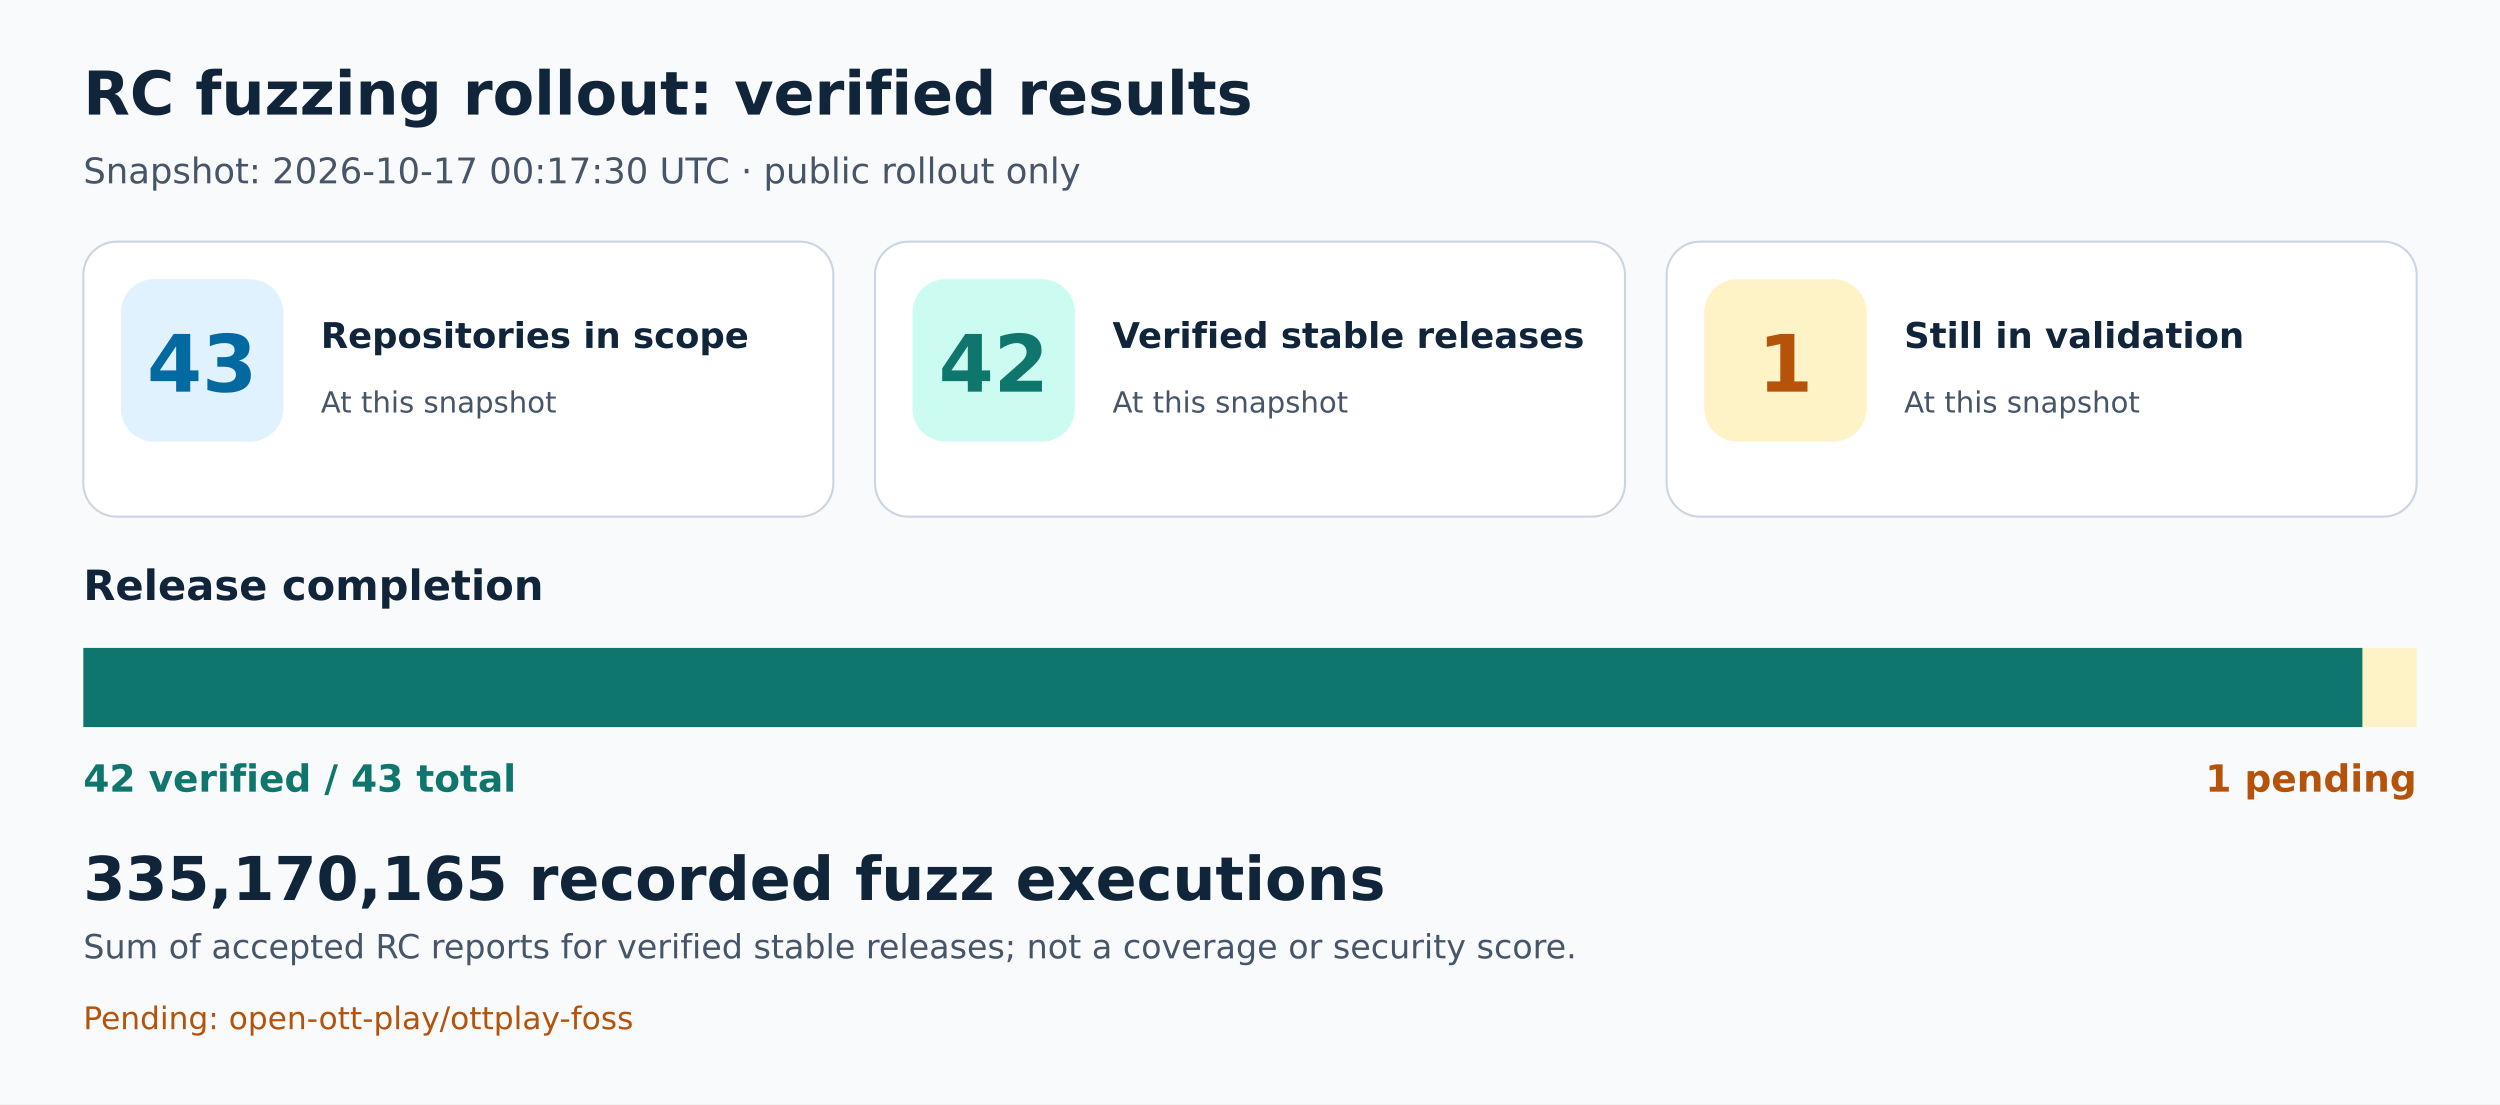
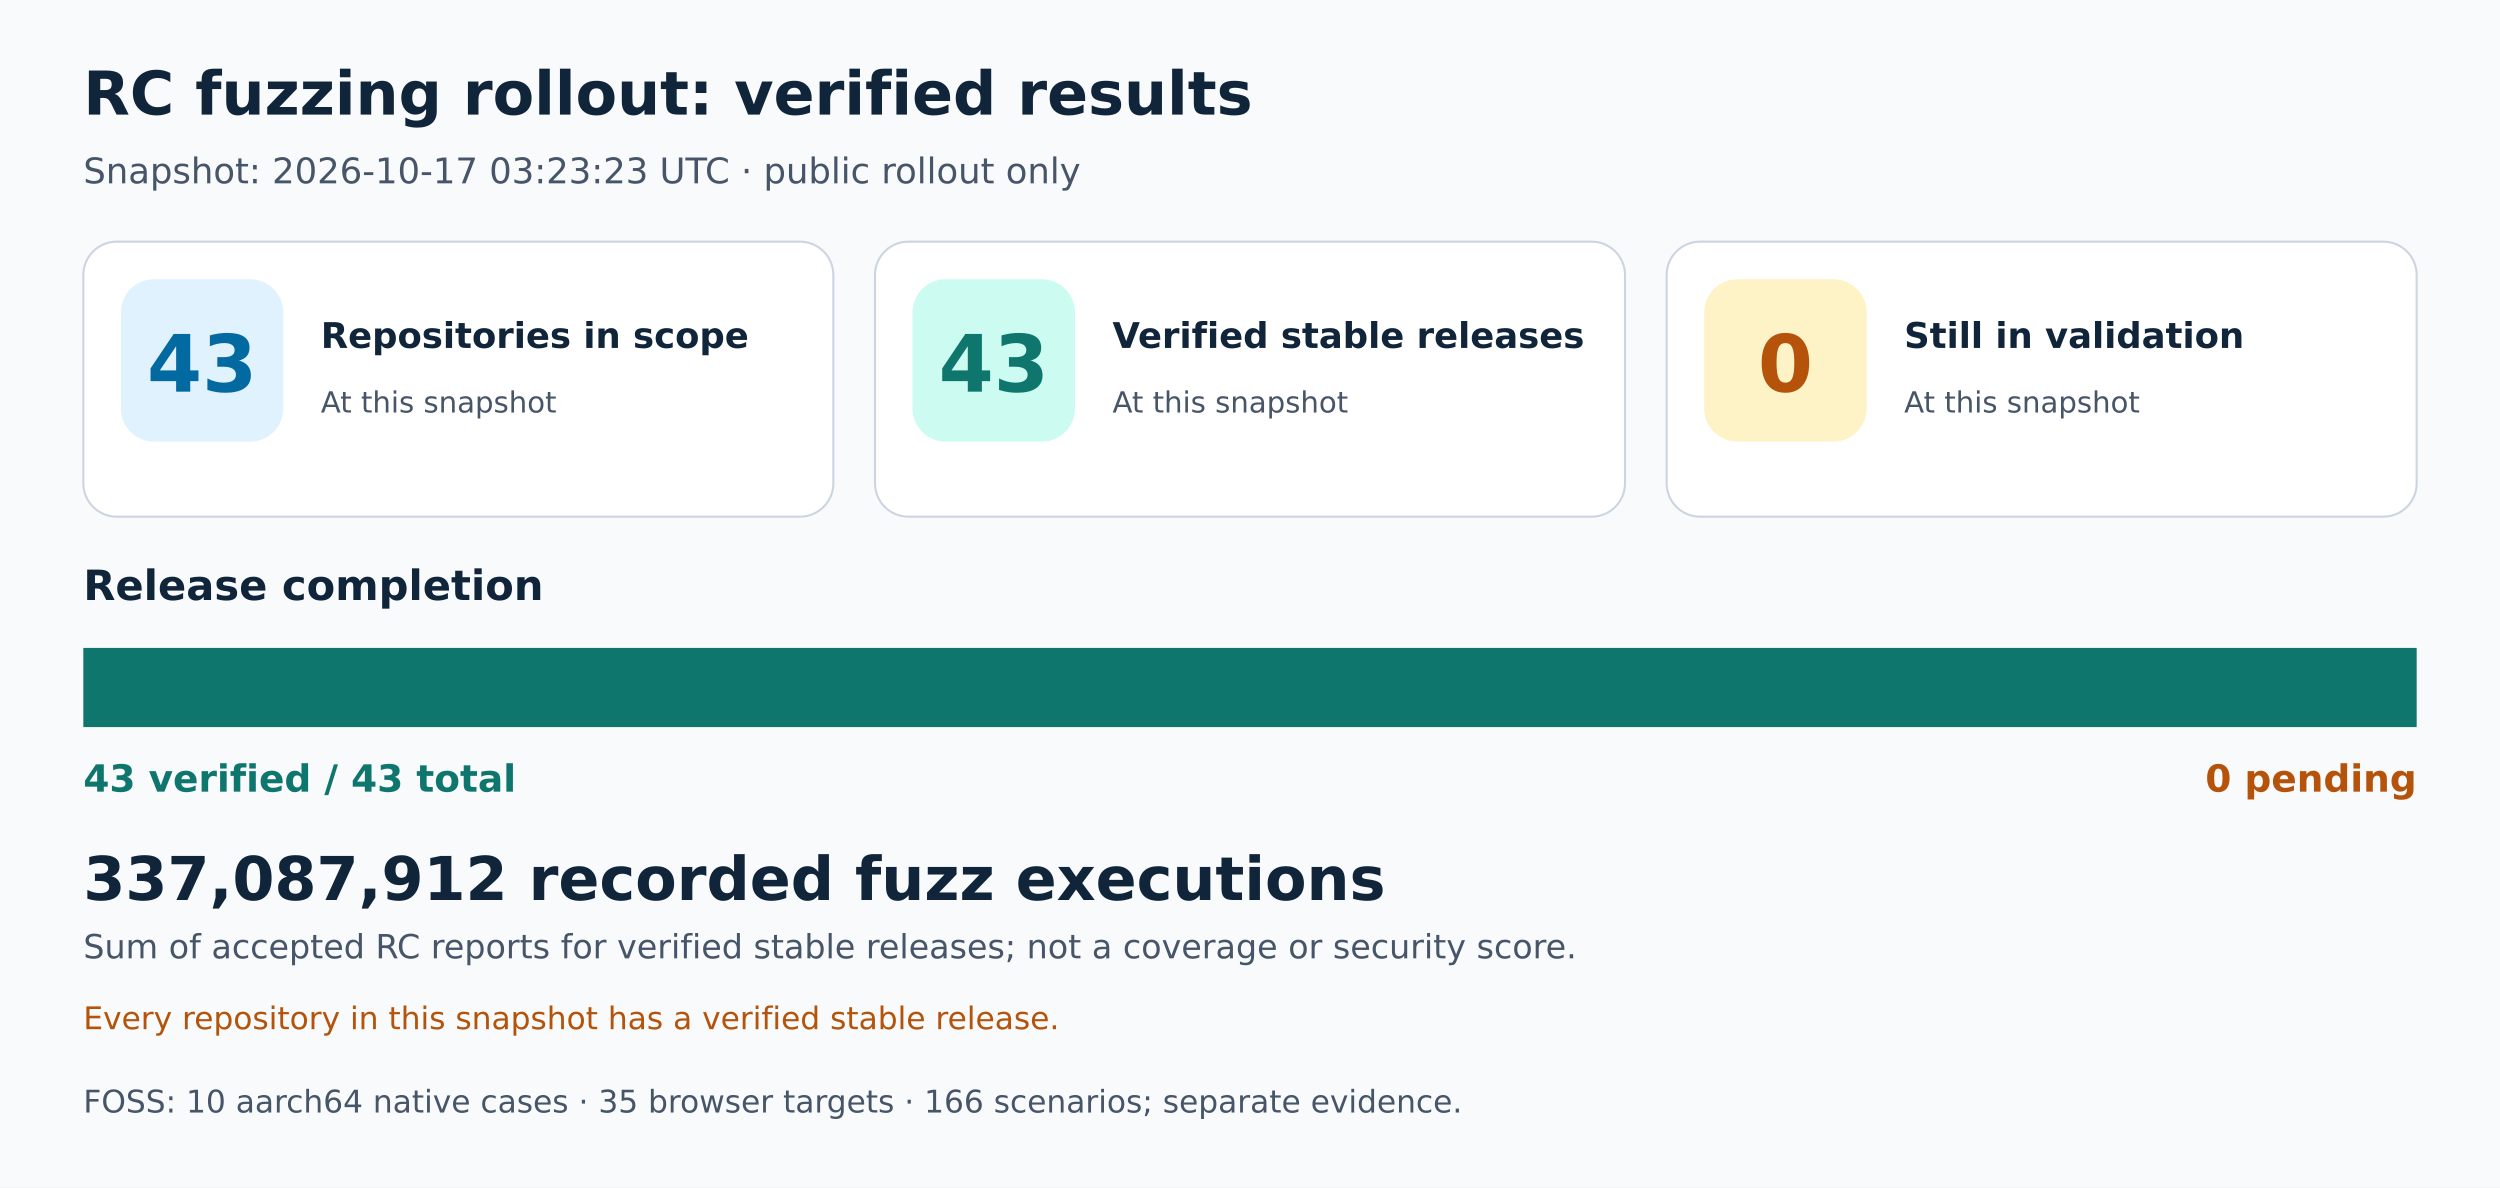
- <svg xmlns="http://www.w3.org/2000/svg" width="1200" height="530" viewBox="0 0 1200 530" role="img" aria-labelledby="title desc">
+ <svg xmlns="http://www.w3.org/2000/svg" width="1200" height="570" viewBox="0 0 1200 570" role="img" aria-labelledby="title desc">
  <defs>
    <marker id="arrow" viewBox="0 0 10 10" refX="9" refY="5" markerWidth="7" markerHeight="7" orient="auto-start-reverse">
      <path d="M 0 0 L 10 5 L 0 10 z" fill="#475569" />
    </marker>
  </defs>
  <g font-family="DejaVu Sans, Arial, sans-serif">
-     <rect x="0" y="0" width="1200" height="530" rx="0" fill="#f8fafc" stroke="none" />
+     <rect x="0" y="0" width="1200" height="570" rx="0" fill="#f8fafc" stroke="none" />
    <text x="40" y="55" font-size="29" fill="#10243a" font-weight="700" text-anchor="start">RC fuzzing rollout: verified results</text>
-     <text x="40" y="88" font-size="17" fill="#475569" font-weight="400" text-anchor="start">Snapshot: 2026-10-17 00:17:30 UTC · public rollout only</text>
+     <text x="40" y="88" font-size="17" fill="#475569" font-weight="400" text-anchor="start">Snapshot: 2026-10-17 03:23:23 UTC · public rollout only</text>
    <rect x="40" y="116" width="360" height="132" rx="16" fill="#ffffff" stroke="#cbd5e1" />
    <rect x="58" y="134" width="78" height="78" rx="16" fill="#e0f2fe" stroke="none" />
    <text x="97" y="188" font-size="38" fill="#0369a1" font-weight="700" text-anchor="middle">43</text>
    <text x="154" y="167" font-size="17" fill="#10243a" font-weight="600" text-anchor="start">Repositories in scope</text>
    <text x="154" y="198" font-size="14" fill="#475569" font-weight="400" text-anchor="start">At this snapshot</text>
    <rect x="420" y="116" width="360" height="132" rx="16" fill="#ffffff" stroke="#cbd5e1" />
    <rect x="438" y="134" width="78" height="78" rx="16" fill="#ccfbf1" stroke="none" />
-     <text x="477" y="188" font-size="38" fill="#0f766e" font-weight="700" text-anchor="middle">42</text>
+     <text x="477" y="188" font-size="38" fill="#0f766e" font-weight="700" text-anchor="middle">43</text>
    <text x="534" y="167" font-size="17" fill="#10243a" font-weight="600" text-anchor="start">Verified stable releases</text>
    <text x="534" y="198" font-size="14" fill="#475569" font-weight="400" text-anchor="start">At this snapshot</text>
    <rect x="800" y="116" width="360" height="132" rx="16" fill="#ffffff" stroke="#cbd5e1" />
    <rect x="818" y="134" width="78" height="78" rx="16" fill="#fef3c7" stroke="none" />
-     <text x="857" y="188" font-size="38" fill="#b45309" font-weight="700" text-anchor="middle">1</text>
+     <text x="857" y="188" font-size="38" fill="#b45309" font-weight="700" text-anchor="middle">0</text>
    <text x="914" y="167" font-size="17" fill="#10243a" font-weight="600" text-anchor="start">Still in validation</text>
    <text x="914" y="198" font-size="14" fill="#475569" font-weight="400" text-anchor="start">At this snapshot</text>
    <text x="40" y="288" font-size="20" fill="#10243a" font-weight="700" text-anchor="start">Release completion</text>
    <rect x="40" y="311" width="1120" height="38" rx="0" fill="#fef3c7" stroke="none" />
-     <rect x="40" y="311" width="1093.953" height="38" rx="0" fill="#0f766e" stroke="none" />
-     <text x="40" y="380" font-size="18" fill="#0f766e" font-weight="700" text-anchor="start">42 verified / 43 total</text>
-     <text x="1160" y="380" font-size="18" fill="#b45309" font-weight="700" text-anchor="end">1 pending</text>
-     <text x="40" y="432" font-size="29" fill="#10243a" font-weight="700" text-anchor="start">335,170,165 recorded fuzz executions</text>
+     <rect x="40" y="311" width="1120.0" height="38" rx="0" fill="#0f766e" stroke="none" />
+     <text x="40" y="380" font-size="18" fill="#0f766e" font-weight="700" text-anchor="start">43 verified / 43 total</text>
+     <text x="1160" y="380" font-size="18" fill="#b45309" font-weight="700" text-anchor="end">0 pending</text>
+     <text x="40" y="432" font-size="29" fill="#10243a" font-weight="700" text-anchor="start">337,087,912 recorded fuzz executions</text>
    <text x="40" y="460" font-size="16" fill="#475569" font-weight="400" text-anchor="start">Sum of accepted RC reports for verified stable releases; not a coverage or security score.</text>
-     <text x="40" y="494" font-size="15" fill="#b45309" font-weight="400" text-anchor="start">Pending: open-ott-play/ottplay-foss</text>
+     <text x="40" y="494" font-size="15" fill="#b45309" font-weight="400" text-anchor="start">Every repository in this snapshot has a verified stable release.</text>
+     <text x="40" y="534" font-size="15" fill="#475569" font-weight="400" text-anchor="start">FOSS: 10 aarch64 native cases · 35 browser targets · 166 scenarios; separate evidence.</text>
  </g>
</svg>
